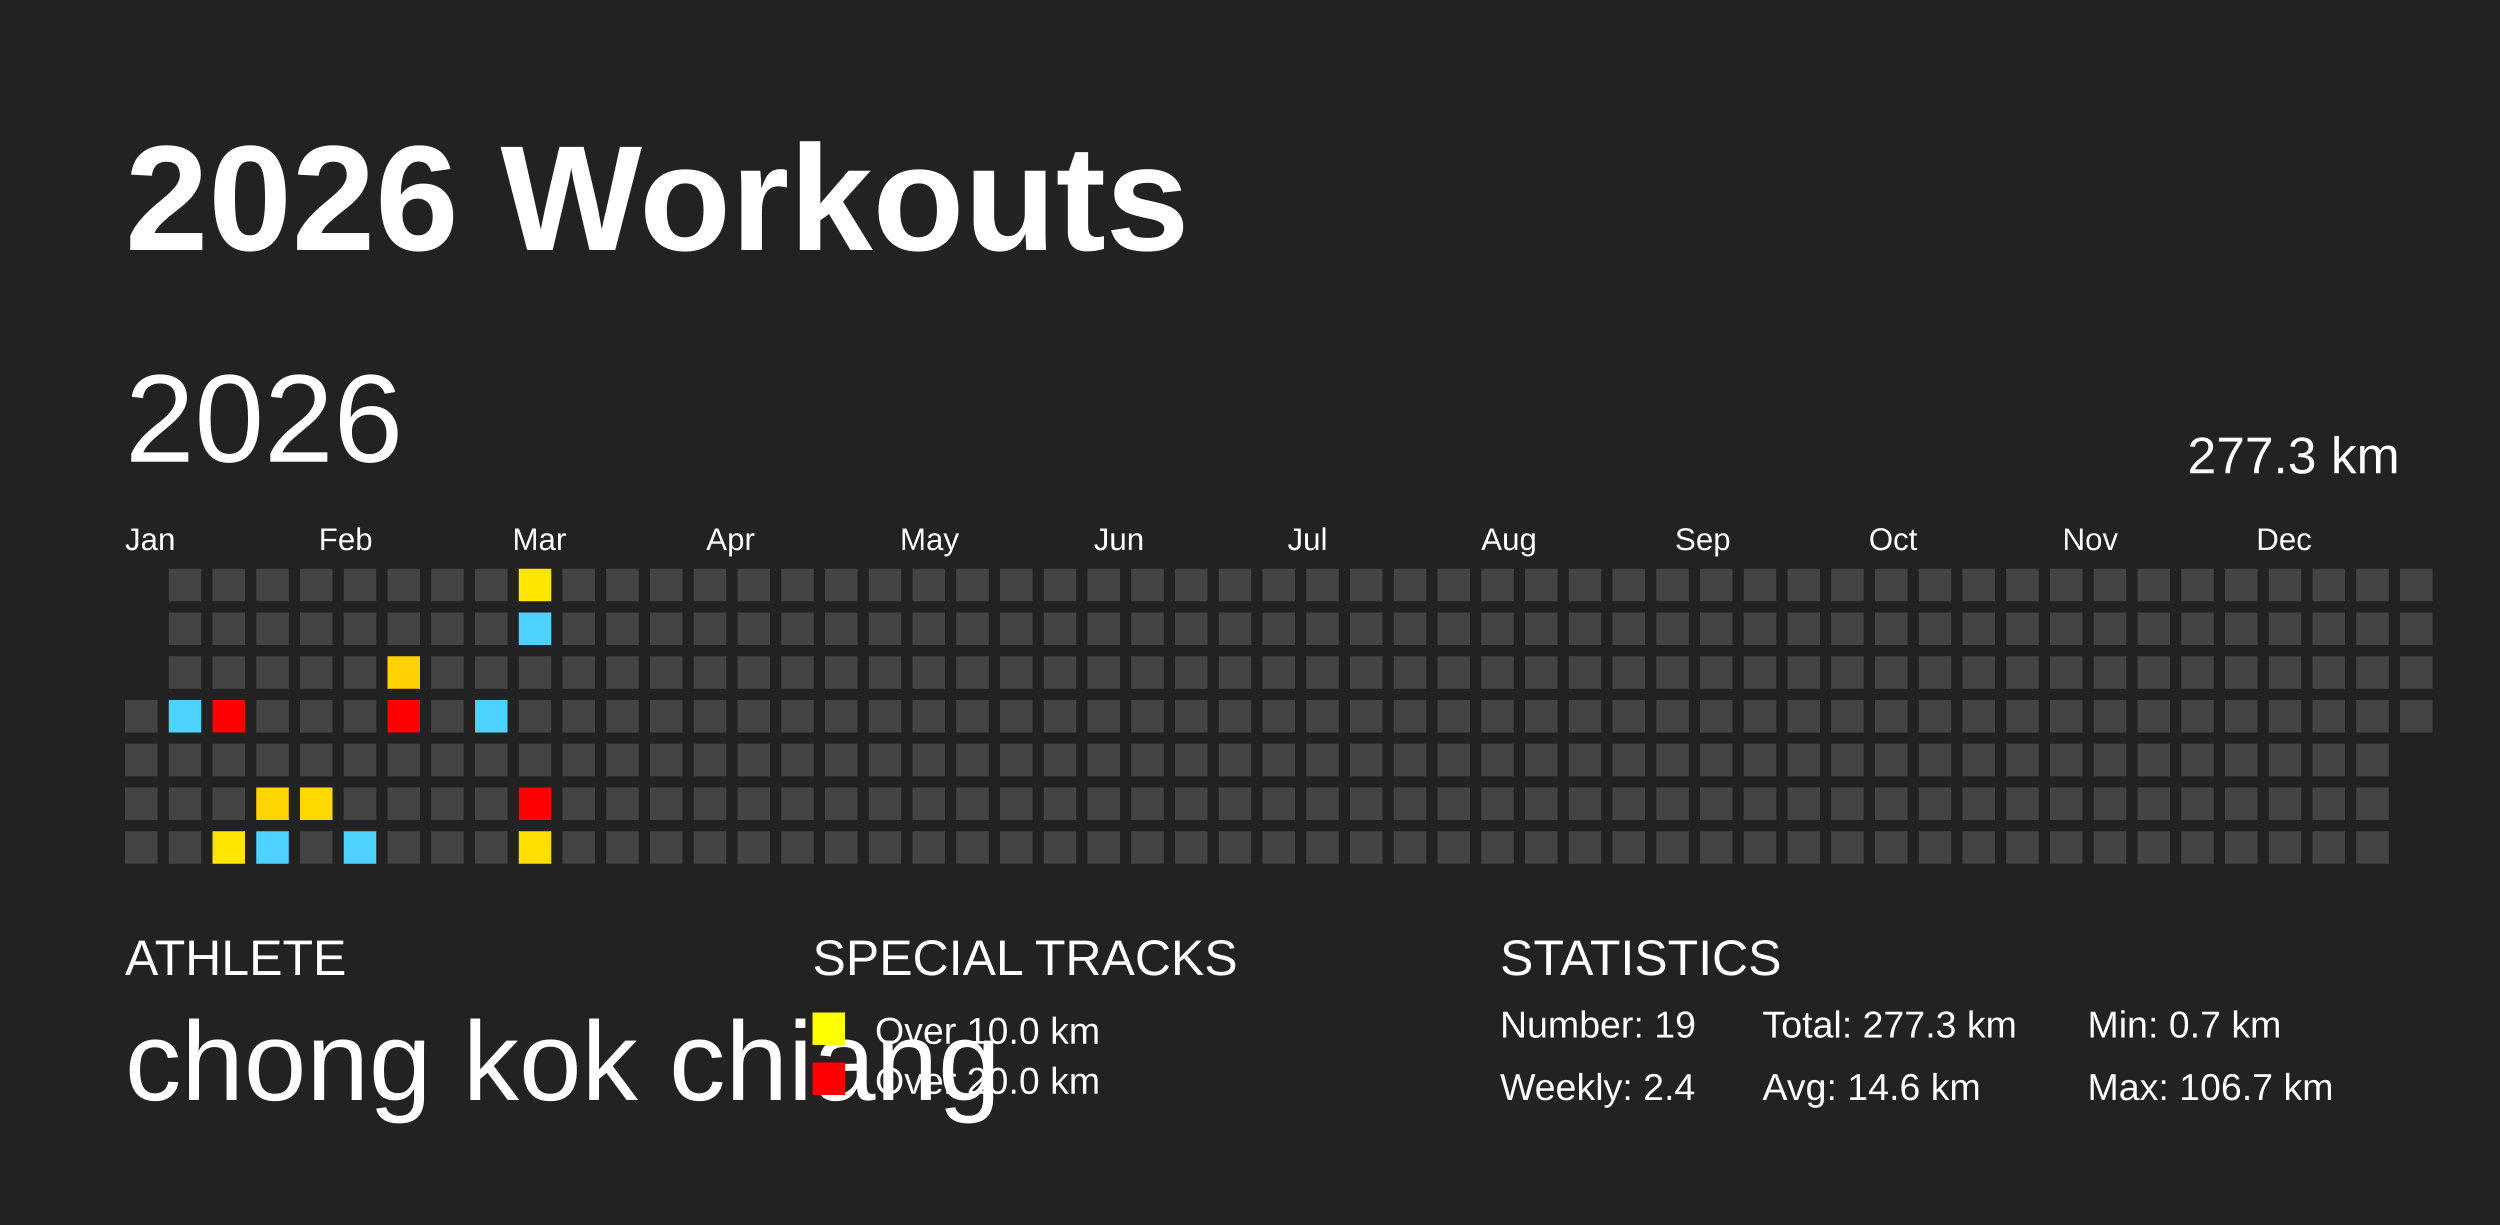
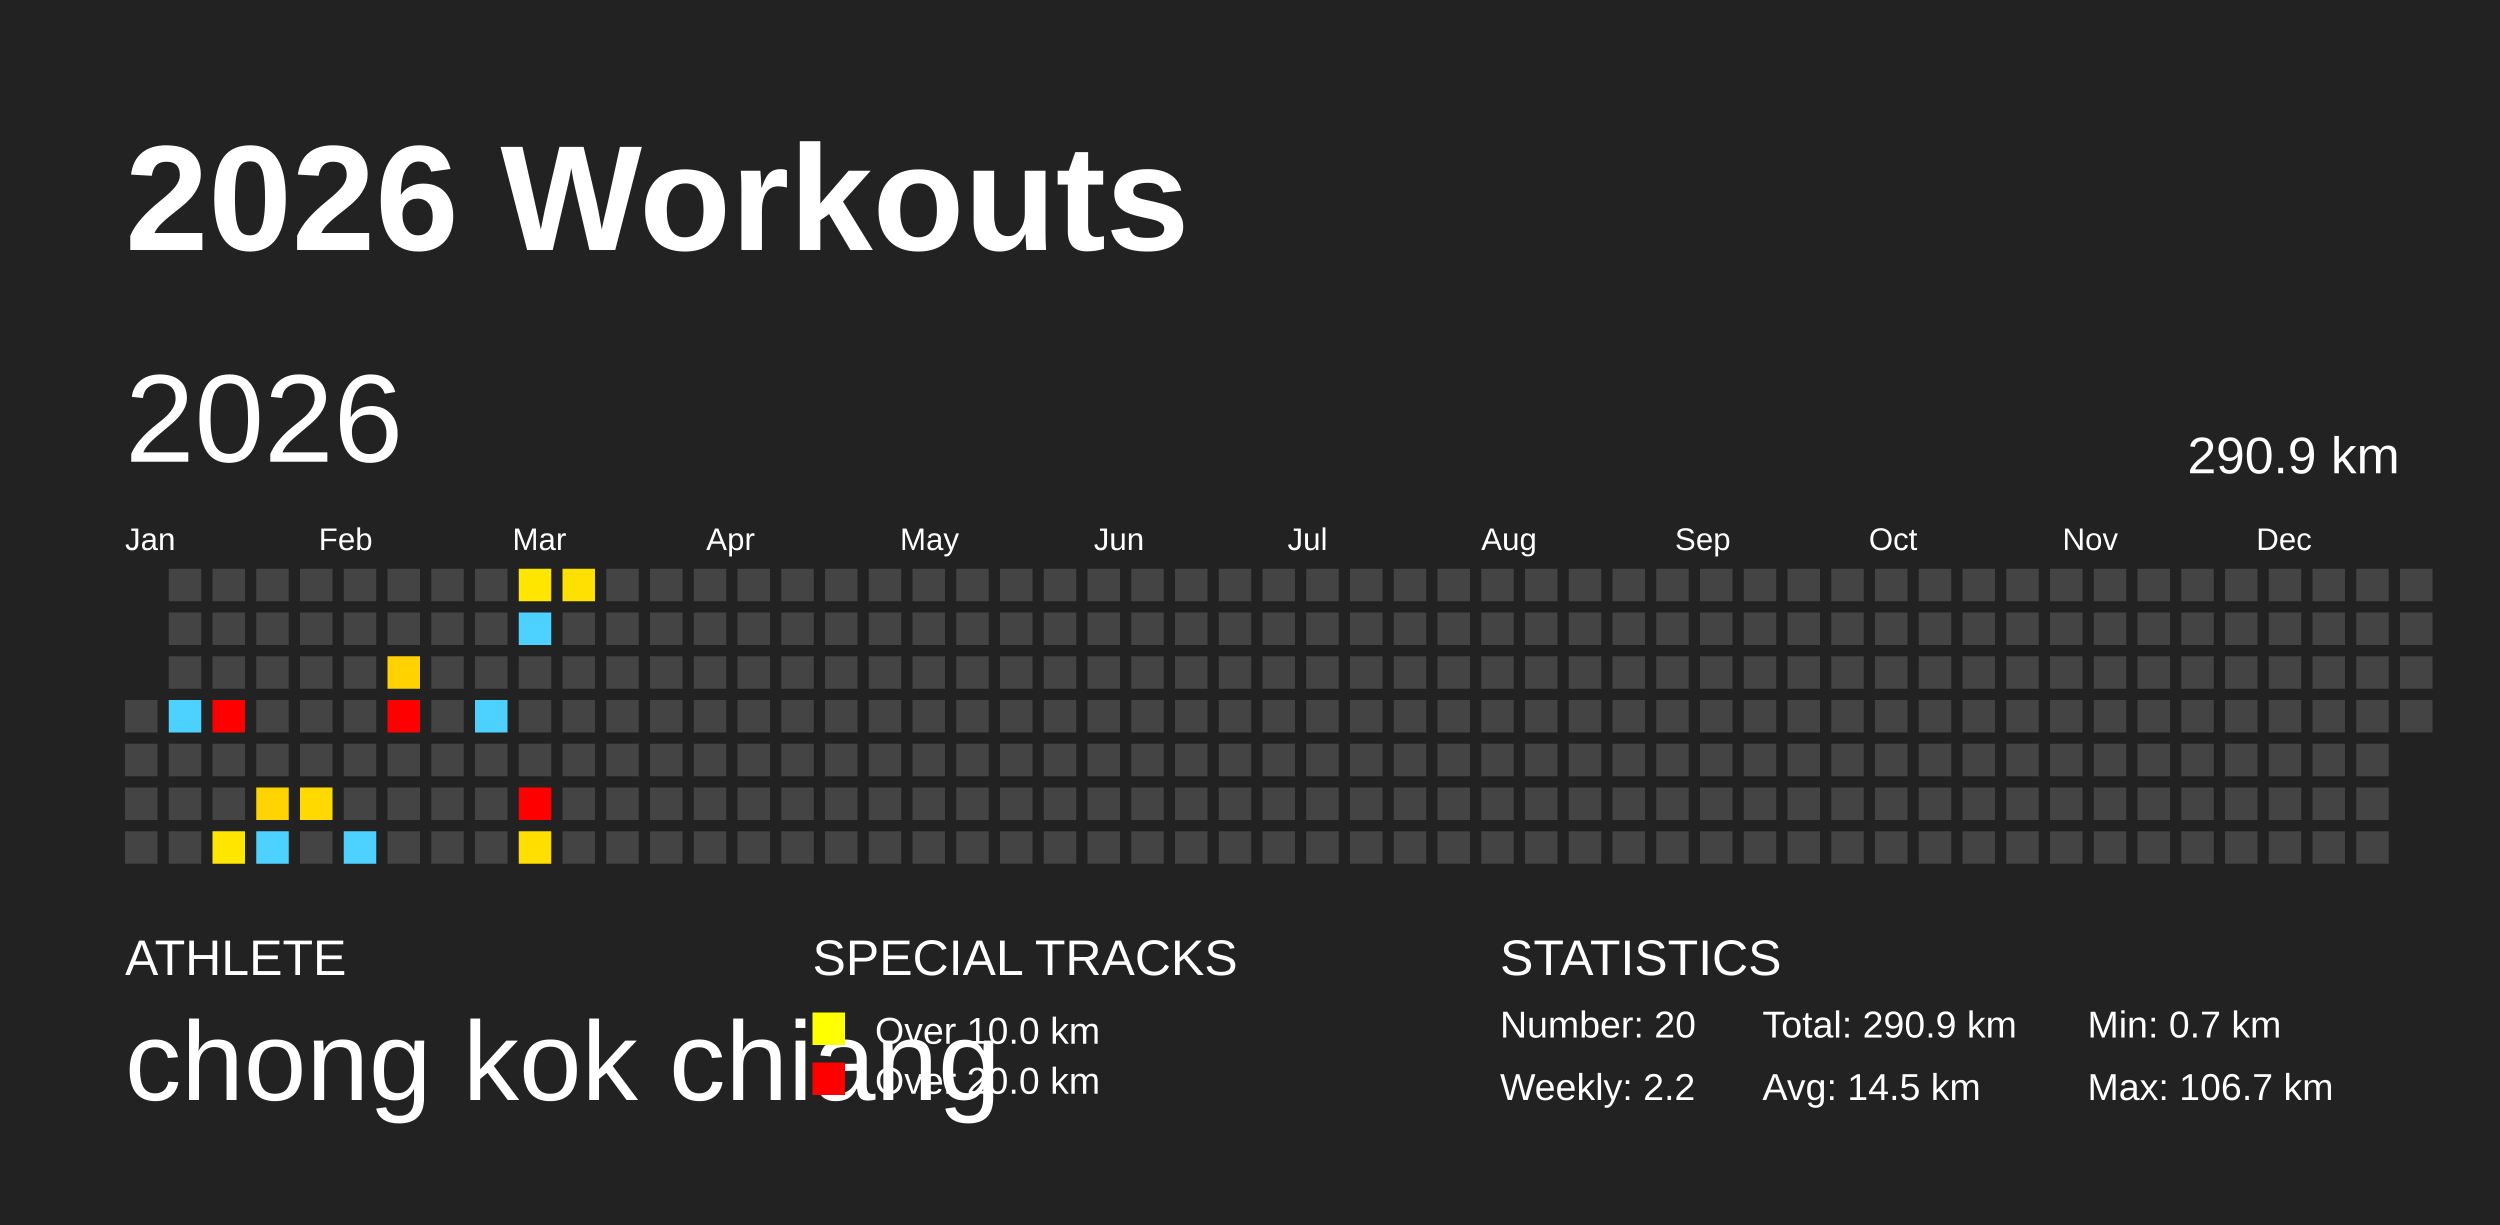
<svg xmlns="http://www.w3.org/2000/svg" baseProfile="full" height="98mm" version="1.1" viewBox="0,0,200,98" width="200mm">
  <defs />
  <rect fill="#222222" height="98" width="200" x="0" y="0" />
  <text fill="#FFFFFF" style="font-size:12px; font-family:Arial; font-weight:bold;" x="10" y="20">2026 Workouts</text>
  <text fill="#FFFFFF" style="font-size:4px; font-family:Arial" x="10" y="78">ATHLETE</text>
  <text fill="#FFFFFF" style="font-size:9px; font-family:Arial" x="10" y="88">chong kok chiang</text>
  <text fill="#FFFFFF" style="font-size:4px; font-family:Arial" x="65" y="78">SPECIAL TRACKS</text>
  <rect fill="yellow" height="2.6" width="2.6" x="65" y="81" />
  <text fill="#FFFFFF" style="font-size:3px; font-family:Arial" x="70" y="83.5">Over 10.0 km</text>
  <rect fill="red" height="2.6" width="2.6" x="65" y="85" />
  <text fill="#FFFFFF" style="font-size:3px; font-family:Arial" x="70" y="87.5">Over 20.0 km</text>
  <text fill="#FFFFFF" style="font-size:4px; font-family:Arial" x="120" y="78">STATISTICS</text>
-   <text fill="#FFFFFF" style="font-size:3px; font-family:Arial" x="120" y="83">Number: 19</text>
-   <text fill="#FFFFFF" style="font-size:3px; font-family:Arial" x="120" y="88">Weekly: 2.4</text>
-   <text fill="#FFFFFF" style="font-size:3px; font-family:Arial" x="141" y="83">Total: 277.3 km</text>
-   <text fill="#FFFFFF" style="font-size:3px; font-family:Arial" x="141" y="88">Avg: 14.6 km</text>
+   <text fill="#FFFFFF" style="font-size:3px; font-family:Arial" x="120" y="83">Number: 20</text>
+   <text fill="#FFFFFF" style="font-size:3px; font-family:Arial" x="120" y="88">Weekly: 2.2</text>
+   <text fill="#FFFFFF" style="font-size:3px; font-family:Arial" x="141" y="83">Total: 290.9 km</text>
+   <text fill="#FFFFFF" style="font-size:3px; font-family:Arial" x="141" y="88">Avg: 14.5 km</text>
  <text fill="#FFFFFF" style="font-size:3px; font-family:Arial" x="167" y="83">Min: 0.7 km</text>
  <text fill="#FFFFFF" style="font-size:3px; font-family:Arial" x="167" y="88">Max: 106.7 km</text>
  <text dominant-baseline="hanging" fill="#FFFFFF" style="font-size:10.0px; font-family:Arial;" x="10" y="30">2026</text>
-   <text dominant-baseline="hanging" fill="#FFFFFF" style="font-size:4.125px; font-family:Arial;" x="175" y="35">277.3 km</text>
+   <text dominant-baseline="hanging" fill="#FFFFFF" style="font-size:4.125px; font-family:Arial;" x="175" y="35">290.9 km</text>
  <text fill="#FFFFFF" style="font-size:2.5px; font-family:Arial" x="10.0" y="44">Jan</text>
  <text fill="#FFFFFF" style="font-size:2.5px; font-family:Arial" x="25.5" y="44">Feb</text>
  <text fill="#FFFFFF" style="font-size:2.5px; font-family:Arial" x="41.0" y="44">Mar</text>
  <text fill="#FFFFFF" style="font-size:2.5px; font-family:Arial" x="56.5" y="44">Apr</text>
  <text fill="#FFFFFF" style="font-size:2.5px; font-family:Arial" x="72.0" y="44">May</text>
  <text fill="#FFFFFF" style="font-size:2.5px; font-family:Arial" x="87.5" y="44">Jun</text>
  <text fill="#FFFFFF" style="font-size:2.5px; font-family:Arial" x="103.0" y="44">Jul</text>
  <text fill="#FFFFFF" style="font-size:2.5px; font-family:Arial" x="118.5" y="44">Aug</text>
  <text fill="#FFFFFF" style="font-size:2.5px; font-family:Arial" x="134.0" y="44">Sep</text>
  <text fill="#FFFFFF" style="font-size:2.5px; font-family:Arial" x="149.5" y="44">Oct</text>
  <text fill="#FFFFFF" style="font-size:2.5px; font-family:Arial" x="165.0" y="44">Nov</text>
  <text fill="#FFFFFF" style="font-size:2.5px; font-family:Arial" x="180.5" y="44">Dec</text>
  <rect fill="#444444" height="2.6" width="2.6" x="10.0" y="56.0" />
  <rect fill="#444444" height="2.6" width="2.6" x="10.0" y="59.5" />
  <rect fill="#444444" height="2.6" width="2.6" x="10.0" y="63.0" />
  <rect fill="#444444" height="2.6" width="2.6" x="10.0" y="66.5" />
  <rect fill="#444444" height="2.6" width="2.6" x="13.5" y="45.5" />
  <rect fill="#444444" height="2.6" width="2.6" x="13.5" y="49.0" />
  <rect fill="#444444" height="2.6" width="2.6" x="13.5" y="52.5" />
  <rect fill="#4dd2ff" height="2.6" width="2.6" x="13.5" y="56.0" />
  <rect fill="#444444" height="2.6" width="2.6" x="13.5" y="59.5" />
  <rect fill="#444444" height="2.6" width="2.6" x="13.5" y="63.0" />
  <rect fill="#444444" height="2.6" width="2.6" x="13.5" y="66.5" />
  <rect fill="#444444" height="2.6" width="2.6" x="17.0" y="45.5" />
  <rect fill="#444444" height="2.6" width="2.6" x="17.0" y="49.0" />
  <rect fill="#444444" height="2.6" width="2.6" x="17.0" y="52.5" />
  <rect fill="red" height="2.6" width="2.6" x="17.0" y="56.0" />
  <rect fill="#444444" height="2.6" width="2.6" x="17.0" y="59.5" />
  <rect fill="#444444" height="2.6" width="2.6" x="17.0" y="63.0" />
  <rect fill="#ffe600" height="2.6" width="2.6" x="17.0" y="66.5" />
  <rect fill="#444444" height="2.6" width="2.6" x="20.5" y="45.5" />
  <rect fill="#444444" height="2.6" width="2.6" x="20.5" y="49.0" />
  <rect fill="#444444" height="2.6" width="2.6" x="20.5" y="52.5" />
  <rect fill="#444444" height="2.6" width="2.6" x="20.5" y="56.0" />
  <rect fill="#444444" height="2.6" width="2.6" x="20.5" y="59.5" />
  <rect fill="#ffd400" height="2.6" width="2.6" x="20.5" y="63.0" />
  <rect fill="#4dd2ff" height="2.6" width="2.6" x="20.5" y="66.5" />
  <rect fill="#444444" height="2.6" width="2.6" x="24.0" y="45.5" />
  <rect fill="#444444" height="2.6" width="2.6" x="24.0" y="49.0" />
  <rect fill="#444444" height="2.6" width="2.6" x="24.0" y="52.5" />
  <rect fill="#444444" height="2.6" width="2.6" x="24.0" y="56.0" />
  <rect fill="#444444" height="2.6" width="2.6" x="24.0" y="59.5" />
  <rect fill="#ffd900" height="2.6" width="2.6" x="24.0" y="63.0" />
  <rect fill="#444444" height="2.6" width="2.6" x="24.0" y="66.5" />
  <rect fill="#444444" height="2.6" width="2.6" x="27.5" y="45.5" />
  <rect fill="#444444" height="2.6" width="2.6" x="27.5" y="49.0" />
  <rect fill="#444444" height="2.6" width="2.6" x="27.5" y="52.5" />
  <rect fill="#444444" height="2.6" width="2.6" x="27.5" y="56.0" />
  <rect fill="#444444" height="2.6" width="2.6" x="27.5" y="59.5" />
  <rect fill="#444444" height="2.6" width="2.6" x="27.5" y="63.0" />
  <rect fill="#4dd2ff" height="2.6" width="2.6" x="27.5" y="66.5" />
  <rect fill="#444444" height="2.6" width="2.6" x="31.0" y="45.5" />
  <rect fill="#444444" height="2.6" width="2.6" x="31.0" y="49.0" />
  <rect fill="#ffd200" height="2.6" width="2.6" x="31.0" y="52.5" />
  <rect fill="red" height="2.6" width="2.6" x="31.0" y="56.0" />
  <rect fill="#444444" height="2.6" width="2.6" x="31.0" y="59.5" />
  <rect fill="#444444" height="2.6" width="2.6" x="31.0" y="63.0" />
  <rect fill="#444444" height="2.6" width="2.6" x="31.0" y="66.5" />
  <rect fill="#444444" height="2.6" width="2.6" x="34.5" y="45.5" />
  <rect fill="#444444" height="2.6" width="2.6" x="34.5" y="49.0" />
  <rect fill="#444444" height="2.6" width="2.6" x="34.5" y="52.5" />
  <rect fill="#444444" height="2.6" width="2.6" x="34.5" y="56.0" />
  <rect fill="#444444" height="2.6" width="2.6" x="34.5" y="59.5" />
  <rect fill="#444444" height="2.6" width="2.6" x="34.5" y="63.0" />
  <rect fill="#444444" height="2.6" width="2.6" x="34.5" y="66.5" />
  <rect fill="#444444" height="2.6" width="2.6" x="38.0" y="45.5" />
  <rect fill="#444444" height="2.6" width="2.6" x="38.0" y="49.0" />
  <rect fill="#444444" height="2.6" width="2.6" x="38.0" y="52.5" />
  <rect fill="#4dd2ff" height="2.6" width="2.6" x="38.0" y="56.0" />
  <rect fill="#444444" height="2.6" width="2.6" x="38.0" y="59.5" />
  <rect fill="#444444" height="2.6" width="2.6" x="38.0" y="63.0" />
  <rect fill="#444444" height="2.6" width="2.6" x="38.0" y="66.5" />
  <rect fill="#ffe600" height="2.6" width="2.6" x="41.5" y="45.5" />
  <rect fill="#4dd2ff" height="2.6" width="2.6" x="41.5" y="49.0" />
  <rect fill="#444444" height="2.6" width="2.6" x="41.5" y="52.5" />
  <rect fill="#444444" height="2.6" width="2.6" x="41.5" y="56.0" />
  <rect fill="#444444" height="2.6" width="2.6" x="41.5" y="59.5" />
  <rect fill="red" height="2.6" width="2.6" x="41.5" y="63.0" />
  <rect fill="#ffde00" height="2.6" width="2.6" x="41.5" y="66.5" />
-   <rect fill="#444444" height="2.6" width="2.6" x="45.0" y="45.5" />
+   <rect fill="#ffe000" height="2.6" width="2.6" x="45.0" y="45.5" />
  <rect fill="#444444" height="2.6" width="2.6" x="45.0" y="49.0" />
  <rect fill="#444444" height="2.6" width="2.6" x="45.0" y="52.5" />
  <rect fill="#444444" height="2.6" width="2.6" x="45.0" y="56.0" />
  <rect fill="#444444" height="2.6" width="2.6" x="45.0" y="59.5" />
  <rect fill="#444444" height="2.6" width="2.6" x="45.0" y="63.0" />
  <rect fill="#444444" height="2.6" width="2.6" x="45.0" y="66.5" />
  <rect fill="#444444" height="2.6" width="2.6" x="48.5" y="45.5" />
  <rect fill="#444444" height="2.6" width="2.6" x="48.5" y="49.0" />
  <rect fill="#444444" height="2.6" width="2.6" x="48.5" y="52.5" />
  <rect fill="#444444" height="2.6" width="2.6" x="48.5" y="56.0" />
  <rect fill="#444444" height="2.6" width="2.6" x="48.5" y="59.5" />
  <rect fill="#444444" height="2.6" width="2.6" x="48.5" y="63.0" />
  <rect fill="#444444" height="2.6" width="2.6" x="48.5" y="66.5" />
  <rect fill="#444444" height="2.6" width="2.6" x="52.0" y="45.5" />
  <rect fill="#444444" height="2.6" width="2.6" x="52.0" y="49.0" />
  <rect fill="#444444" height="2.6" width="2.6" x="52.0" y="52.5" />
  <rect fill="#444444" height="2.6" width="2.6" x="52.0" y="56.0" />
  <rect fill="#444444" height="2.6" width="2.6" x="52.0" y="59.5" />
  <rect fill="#444444" height="2.6" width="2.6" x="52.0" y="63.0" />
  <rect fill="#444444" height="2.6" width="2.6" x="52.0" y="66.5" />
  <rect fill="#444444" height="2.6" width="2.6" x="55.5" y="45.5" />
  <rect fill="#444444" height="2.6" width="2.6" x="55.5" y="49.0" />
  <rect fill="#444444" height="2.6" width="2.6" x="55.5" y="52.5" />
  <rect fill="#444444" height="2.6" width="2.6" x="55.5" y="56.0" />
  <rect fill="#444444" height="2.6" width="2.6" x="55.5" y="59.5" />
  <rect fill="#444444" height="2.6" width="2.6" x="55.5" y="63.0" />
  <rect fill="#444444" height="2.6" width="2.6" x="55.5" y="66.5" />
  <rect fill="#444444" height="2.6" width="2.6" x="59.0" y="45.5" />
  <rect fill="#444444" height="2.6" width="2.6" x="59.0" y="49.0" />
  <rect fill="#444444" height="2.6" width="2.6" x="59.0" y="52.5" />
  <rect fill="#444444" height="2.6" width="2.6" x="59.0" y="56.0" />
  <rect fill="#444444" height="2.6" width="2.6" x="59.0" y="59.5" />
  <rect fill="#444444" height="2.6" width="2.6" x="59.0" y="63.0" />
  <rect fill="#444444" height="2.6" width="2.6" x="59.0" y="66.5" />
  <rect fill="#444444" height="2.6" width="2.6" x="62.5" y="45.5" />
  <rect fill="#444444" height="2.6" width="2.6" x="62.5" y="49.0" />
  <rect fill="#444444" height="2.6" width="2.6" x="62.5" y="52.5" />
  <rect fill="#444444" height="2.6" width="2.6" x="62.5" y="56.0" />
  <rect fill="#444444" height="2.6" width="2.6" x="62.5" y="59.5" />
  <rect fill="#444444" height="2.6" width="2.6" x="62.5" y="63.0" />
  <rect fill="#444444" height="2.6" width="2.6" x="62.5" y="66.5" />
  <rect fill="#444444" height="2.6" width="2.6" x="66.0" y="45.5" />
  <rect fill="#444444" height="2.6" width="2.6" x="66.0" y="49.0" />
  <rect fill="#444444" height="2.6" width="2.6" x="66.0" y="52.5" />
  <rect fill="#444444" height="2.6" width="2.6" x="66.0" y="56.0" />
  <rect fill="#444444" height="2.6" width="2.6" x="66.0" y="59.5" />
  <rect fill="#444444" height="2.6" width="2.6" x="66.0" y="63.0" />
  <rect fill="#444444" height="2.6" width="2.6" x="66.0" y="66.5" />
  <rect fill="#444444" height="2.6" width="2.6" x="69.5" y="45.5" />
  <rect fill="#444444" height="2.6" width="2.6" x="69.5" y="49.0" />
  <rect fill="#444444" height="2.6" width="2.6" x="69.5" y="52.5" />
  <rect fill="#444444" height="2.6" width="2.6" x="69.5" y="56.0" />
  <rect fill="#444444" height="2.6" width="2.6" x="69.5" y="59.5" />
  <rect fill="#444444" height="2.6" width="2.6" x="69.5" y="63.0" />
  <rect fill="#444444" height="2.6" width="2.6" x="69.5" y="66.5" />
  <rect fill="#444444" height="2.6" width="2.6" x="73.0" y="45.5" />
  <rect fill="#444444" height="2.6" width="2.6" x="73.0" y="49.0" />
  <rect fill="#444444" height="2.6" width="2.6" x="73.0" y="52.5" />
  <rect fill="#444444" height="2.6" width="2.6" x="73.0" y="56.0" />
  <rect fill="#444444" height="2.6" width="2.6" x="73.0" y="59.5" />
  <rect fill="#444444" height="2.6" width="2.6" x="73.0" y="63.0" />
  <rect fill="#444444" height="2.6" width="2.6" x="73.0" y="66.5" />
  <rect fill="#444444" height="2.6" width="2.6" x="76.5" y="45.5" />
  <rect fill="#444444" height="2.6" width="2.6" x="76.5" y="49.0" />
  <rect fill="#444444" height="2.6" width="2.6" x="76.5" y="52.5" />
  <rect fill="#444444" height="2.6" width="2.6" x="76.5" y="56.0" />
  <rect fill="#444444" height="2.6" width="2.6" x="76.5" y="59.5" />
  <rect fill="#444444" height="2.6" width="2.6" x="76.5" y="63.0" />
  <rect fill="#444444" height="2.6" width="2.6" x="76.5" y="66.5" />
  <rect fill="#444444" height="2.6" width="2.6" x="80.0" y="45.5" />
  <rect fill="#444444" height="2.6" width="2.6" x="80.0" y="49.0" />
  <rect fill="#444444" height="2.6" width="2.6" x="80.0" y="52.5" />
  <rect fill="#444444" height="2.6" width="2.6" x="80.0" y="56.0" />
  <rect fill="#444444" height="2.6" width="2.6" x="80.0" y="59.5" />
  <rect fill="#444444" height="2.6" width="2.6" x="80.0" y="63.0" />
  <rect fill="#444444" height="2.6" width="2.6" x="80.0" y="66.5" />
  <rect fill="#444444" height="2.6" width="2.6" x="83.5" y="45.5" />
  <rect fill="#444444" height="2.6" width="2.6" x="83.5" y="49.0" />
  <rect fill="#444444" height="2.6" width="2.6" x="83.5" y="52.5" />
  <rect fill="#444444" height="2.6" width="2.6" x="83.5" y="56.0" />
  <rect fill="#444444" height="2.6" width="2.6" x="83.5" y="59.5" />
  <rect fill="#444444" height="2.6" width="2.6" x="83.5" y="63.0" />
  <rect fill="#444444" height="2.6" width="2.6" x="83.5" y="66.5" />
  <rect fill="#444444" height="2.6" width="2.6" x="87.0" y="45.5" />
  <rect fill="#444444" height="2.6" width="2.6" x="87.0" y="49.0" />
  <rect fill="#444444" height="2.6" width="2.6" x="87.0" y="52.5" />
  <rect fill="#444444" height="2.6" width="2.6" x="87.0" y="56.0" />
  <rect fill="#444444" height="2.6" width="2.6" x="87.0" y="59.5" />
  <rect fill="#444444" height="2.6" width="2.6" x="87.0" y="63.0" />
  <rect fill="#444444" height="2.6" width="2.6" x="87.0" y="66.5" />
  <rect fill="#444444" height="2.6" width="2.6" x="90.5" y="45.5" />
  <rect fill="#444444" height="2.6" width="2.6" x="90.5" y="49.0" />
  <rect fill="#444444" height="2.6" width="2.6" x="90.5" y="52.5" />
  <rect fill="#444444" height="2.6" width="2.6" x="90.5" y="56.0" />
  <rect fill="#444444" height="2.6" width="2.6" x="90.5" y="59.5" />
  <rect fill="#444444" height="2.6" width="2.6" x="90.5" y="63.0" />
  <rect fill="#444444" height="2.6" width="2.6" x="90.5" y="66.5" />
  <rect fill="#444444" height="2.6" width="2.6" x="94.0" y="45.5" />
  <rect fill="#444444" height="2.6" width="2.6" x="94.0" y="49.0" />
  <rect fill="#444444" height="2.6" width="2.6" x="94.0" y="52.5" />
  <rect fill="#444444" height="2.6" width="2.6" x="94.0" y="56.0" />
  <rect fill="#444444" height="2.6" width="2.6" x="94.0" y="59.5" />
  <rect fill="#444444" height="2.6" width="2.6" x="94.0" y="63.0" />
  <rect fill="#444444" height="2.6" width="2.6" x="94.0" y="66.5" />
  <rect fill="#444444" height="2.6" width="2.6" x="97.5" y="45.5" />
  <rect fill="#444444" height="2.6" width="2.6" x="97.5" y="49.0" />
  <rect fill="#444444" height="2.6" width="2.6" x="97.5" y="52.5" />
  <rect fill="#444444" height="2.6" width="2.6" x="97.5" y="56.0" />
  <rect fill="#444444" height="2.6" width="2.6" x="97.5" y="59.5" />
  <rect fill="#444444" height="2.6" width="2.6" x="97.5" y="63.0" />
  <rect fill="#444444" height="2.6" width="2.6" x="97.5" y="66.5" />
  <rect fill="#444444" height="2.6" width="2.6" x="101.0" y="45.5" />
  <rect fill="#444444" height="2.6" width="2.6" x="101.0" y="49.0" />
  <rect fill="#444444" height="2.6" width="2.6" x="101.0" y="52.5" />
  <rect fill="#444444" height="2.6" width="2.6" x="101.0" y="56.0" />
  <rect fill="#444444" height="2.6" width="2.6" x="101.0" y="59.5" />
  <rect fill="#444444" height="2.6" width="2.6" x="101.0" y="63.0" />
  <rect fill="#444444" height="2.6" width="2.6" x="101.0" y="66.5" />
  <rect fill="#444444" height="2.6" width="2.6" x="104.5" y="45.5" />
  <rect fill="#444444" height="2.6" width="2.6" x="104.5" y="49.0" />
  <rect fill="#444444" height="2.6" width="2.6" x="104.5" y="52.5" />
  <rect fill="#444444" height="2.6" width="2.6" x="104.5" y="56.0" />
  <rect fill="#444444" height="2.6" width="2.6" x="104.5" y="59.5" />
  <rect fill="#444444" height="2.6" width="2.6" x="104.5" y="63.0" />
  <rect fill="#444444" height="2.6" width="2.6" x="104.5" y="66.5" />
  <rect fill="#444444" height="2.6" width="2.6" x="108.0" y="45.5" />
  <rect fill="#444444" height="2.6" width="2.6" x="108.0" y="49.0" />
  <rect fill="#444444" height="2.6" width="2.6" x="108.0" y="52.5" />
  <rect fill="#444444" height="2.6" width="2.6" x="108.0" y="56.0" />
  <rect fill="#444444" height="2.6" width="2.6" x="108.0" y="59.5" />
  <rect fill="#444444" height="2.6" width="2.6" x="108.0" y="63.0" />
  <rect fill="#444444" height="2.6" width="2.6" x="108.0" y="66.5" />
  <rect fill="#444444" height="2.6" width="2.6" x="111.5" y="45.5" />
  <rect fill="#444444" height="2.6" width="2.6" x="111.5" y="49.0" />
  <rect fill="#444444" height="2.6" width="2.6" x="111.5" y="52.5" />
  <rect fill="#444444" height="2.6" width="2.6" x="111.5" y="56.0" />
  <rect fill="#444444" height="2.6" width="2.6" x="111.5" y="59.5" />
  <rect fill="#444444" height="2.6" width="2.6" x="111.5" y="63.0" />
  <rect fill="#444444" height="2.6" width="2.6" x="111.5" y="66.5" />
  <rect fill="#444444" height="2.6" width="2.6" x="115.0" y="45.5" />
  <rect fill="#444444" height="2.6" width="2.6" x="115.0" y="49.0" />
  <rect fill="#444444" height="2.6" width="2.6" x="115.0" y="52.5" />
  <rect fill="#444444" height="2.6" width="2.6" x="115.0" y="56.0" />
  <rect fill="#444444" height="2.6" width="2.6" x="115.0" y="59.5" />
  <rect fill="#444444" height="2.6" width="2.6" x="115.0" y="63.0" />
  <rect fill="#444444" height="2.6" width="2.6" x="115.0" y="66.5" />
  <rect fill="#444444" height="2.6" width="2.6" x="118.5" y="45.5" />
  <rect fill="#444444" height="2.6" width="2.6" x="118.5" y="49.0" />
  <rect fill="#444444" height="2.6" width="2.6" x="118.5" y="52.5" />
  <rect fill="#444444" height="2.6" width="2.6" x="118.5" y="56.0" />
  <rect fill="#444444" height="2.6" width="2.6" x="118.5" y="59.5" />
  <rect fill="#444444" height="2.6" width="2.6" x="118.5" y="63.0" />
  <rect fill="#444444" height="2.6" width="2.6" x="118.5" y="66.5" />
  <rect fill="#444444" height="2.6" width="2.6" x="122.0" y="45.5" />
  <rect fill="#444444" height="2.6" width="2.6" x="122.0" y="49.0" />
  <rect fill="#444444" height="2.6" width="2.6" x="122.0" y="52.5" />
  <rect fill="#444444" height="2.6" width="2.6" x="122.0" y="56.0" />
  <rect fill="#444444" height="2.6" width="2.6" x="122.0" y="59.5" />
  <rect fill="#444444" height="2.6" width="2.6" x="122.0" y="63.0" />
  <rect fill="#444444" height="2.6" width="2.6" x="122.0" y="66.5" />
  <rect fill="#444444" height="2.6" width="2.6" x="125.5" y="45.5" />
  <rect fill="#444444" height="2.6" width="2.6" x="125.5" y="49.0" />
  <rect fill="#444444" height="2.6" width="2.6" x="125.5" y="52.5" />
  <rect fill="#444444" height="2.6" width="2.6" x="125.5" y="56.0" />
  <rect fill="#444444" height="2.6" width="2.6" x="125.5" y="59.5" />
  <rect fill="#444444" height="2.6" width="2.6" x="125.5" y="63.0" />
  <rect fill="#444444" height="2.6" width="2.6" x="125.5" y="66.5" />
  <rect fill="#444444" height="2.6" width="2.6" x="129.0" y="45.5" />
  <rect fill="#444444" height="2.6" width="2.6" x="129.0" y="49.0" />
  <rect fill="#444444" height="2.6" width="2.6" x="129.0" y="52.5" />
  <rect fill="#444444" height="2.6" width="2.6" x="129.0" y="56.0" />
  <rect fill="#444444" height="2.6" width="2.6" x="129.0" y="59.5" />
  <rect fill="#444444" height="2.6" width="2.6" x="129.0" y="63.0" />
  <rect fill="#444444" height="2.6" width="2.6" x="129.0" y="66.5" />
  <rect fill="#444444" height="2.6" width="2.6" x="132.5" y="45.5" />
  <rect fill="#444444" height="2.6" width="2.6" x="132.5" y="49.0" />
  <rect fill="#444444" height="2.6" width="2.6" x="132.5" y="52.5" />
  <rect fill="#444444" height="2.6" width="2.6" x="132.5" y="56.0" />
  <rect fill="#444444" height="2.6" width="2.6" x="132.5" y="59.5" />
  <rect fill="#444444" height="2.6" width="2.6" x="132.5" y="63.0" />
  <rect fill="#444444" height="2.6" width="2.6" x="132.5" y="66.5" />
  <rect fill="#444444" height="2.6" width="2.6" x="136.0" y="45.5" />
  <rect fill="#444444" height="2.6" width="2.6" x="136.0" y="49.0" />
  <rect fill="#444444" height="2.6" width="2.6" x="136.0" y="52.5" />
  <rect fill="#444444" height="2.6" width="2.6" x="136.0" y="56.0" />
  <rect fill="#444444" height="2.6" width="2.6" x="136.0" y="59.5" />
  <rect fill="#444444" height="2.6" width="2.6" x="136.0" y="63.0" />
  <rect fill="#444444" height="2.6" width="2.6" x="136.0" y="66.5" />
  <rect fill="#444444" height="2.6" width="2.6" x="139.5" y="45.5" />
  <rect fill="#444444" height="2.6" width="2.6" x="139.5" y="49.0" />
  <rect fill="#444444" height="2.6" width="2.6" x="139.5" y="52.5" />
  <rect fill="#444444" height="2.6" width="2.6" x="139.5" y="56.0" />
  <rect fill="#444444" height="2.6" width="2.6" x="139.5" y="59.5" />
  <rect fill="#444444" height="2.6" width="2.6" x="139.5" y="63.0" />
  <rect fill="#444444" height="2.6" width="2.6" x="139.5" y="66.5" />
  <rect fill="#444444" height="2.6" width="2.6" x="143.0" y="45.5" />
  <rect fill="#444444" height="2.6" width="2.6" x="143.0" y="49.0" />
  <rect fill="#444444" height="2.6" width="2.6" x="143.0" y="52.5" />
  <rect fill="#444444" height="2.6" width="2.6" x="143.0" y="56.0" />
  <rect fill="#444444" height="2.6" width="2.6" x="143.0" y="59.5" />
  <rect fill="#444444" height="2.6" width="2.6" x="143.0" y="63.0" />
  <rect fill="#444444" height="2.6" width="2.6" x="143.0" y="66.5" />
  <rect fill="#444444" height="2.6" width="2.6" x="146.5" y="45.5" />
  <rect fill="#444444" height="2.6" width="2.6" x="146.5" y="49.0" />
  <rect fill="#444444" height="2.6" width="2.6" x="146.5" y="52.5" />
  <rect fill="#444444" height="2.6" width="2.6" x="146.5" y="56.0" />
  <rect fill="#444444" height="2.6" width="2.6" x="146.5" y="59.5" />
  <rect fill="#444444" height="2.6" width="2.6" x="146.5" y="63.0" />
  <rect fill="#444444" height="2.6" width="2.6" x="146.5" y="66.5" />
  <rect fill="#444444" height="2.6" width="2.6" x="150.0" y="45.5" />
  <rect fill="#444444" height="2.6" width="2.6" x="150.0" y="49.0" />
  <rect fill="#444444" height="2.6" width="2.6" x="150.0" y="52.5" />
  <rect fill="#444444" height="2.6" width="2.6" x="150.0" y="56.0" />
  <rect fill="#444444" height="2.6" width="2.6" x="150.0" y="59.5" />
  <rect fill="#444444" height="2.6" width="2.6" x="150.0" y="63.0" />
  <rect fill="#444444" height="2.6" width="2.6" x="150.0" y="66.5" />
  <rect fill="#444444" height="2.6" width="2.6" x="153.5" y="45.5" />
  <rect fill="#444444" height="2.6" width="2.6" x="153.5" y="49.0" />
  <rect fill="#444444" height="2.6" width="2.6" x="153.5" y="52.5" />
  <rect fill="#444444" height="2.6" width="2.6" x="153.5" y="56.0" />
  <rect fill="#444444" height="2.6" width="2.6" x="153.5" y="59.5" />
  <rect fill="#444444" height="2.6" width="2.6" x="153.5" y="63.0" />
  <rect fill="#444444" height="2.6" width="2.6" x="153.5" y="66.5" />
  <rect fill="#444444" height="2.6" width="2.6" x="157.0" y="45.5" />
  <rect fill="#444444" height="2.6" width="2.6" x="157.0" y="49.0" />
  <rect fill="#444444" height="2.6" width="2.6" x="157.0" y="52.5" />
  <rect fill="#444444" height="2.6" width="2.6" x="157.0" y="56.0" />
  <rect fill="#444444" height="2.6" width="2.6" x="157.0" y="59.5" />
  <rect fill="#444444" height="2.6" width="2.6" x="157.0" y="63.0" />
  <rect fill="#444444" height="2.6" width="2.6" x="157.0" y="66.5" />
  <rect fill="#444444" height="2.6" width="2.6" x="160.5" y="45.5" />
  <rect fill="#444444" height="2.6" width="2.6" x="160.5" y="49.0" />
  <rect fill="#444444" height="2.6" width="2.6" x="160.5" y="52.5" />
  <rect fill="#444444" height="2.6" width="2.6" x="160.5" y="56.0" />
  <rect fill="#444444" height="2.6" width="2.6" x="160.5" y="59.5" />
  <rect fill="#444444" height="2.6" width="2.6" x="160.5" y="63.0" />
  <rect fill="#444444" height="2.6" width="2.6" x="160.5" y="66.5" />
  <rect fill="#444444" height="2.6" width="2.6" x="164.0" y="45.5" />
  <rect fill="#444444" height="2.6" width="2.6" x="164.0" y="49.0" />
  <rect fill="#444444" height="2.6" width="2.6" x="164.0" y="52.5" />
  <rect fill="#444444" height="2.6" width="2.6" x="164.0" y="56.0" />
  <rect fill="#444444" height="2.6" width="2.6" x="164.0" y="59.5" />
  <rect fill="#444444" height="2.6" width="2.6" x="164.0" y="63.0" />
  <rect fill="#444444" height="2.6" width="2.6" x="164.0" y="66.5" />
  <rect fill="#444444" height="2.6" width="2.6" x="167.5" y="45.5" />
  <rect fill="#444444" height="2.6" width="2.6" x="167.5" y="49.0" />
  <rect fill="#444444" height="2.6" width="2.6" x="167.5" y="52.5" />
  <rect fill="#444444" height="2.6" width="2.6" x="167.5" y="56.0" />
  <rect fill="#444444" height="2.6" width="2.6" x="167.5" y="59.5" />
  <rect fill="#444444" height="2.6" width="2.6" x="167.5" y="63.0" />
  <rect fill="#444444" height="2.6" width="2.6" x="167.5" y="66.5" />
  <rect fill="#444444" height="2.6" width="2.6" x="171.0" y="45.5" />
  <rect fill="#444444" height="2.6" width="2.6" x="171.0" y="49.0" />
  <rect fill="#444444" height="2.6" width="2.6" x="171.0" y="52.5" />
  <rect fill="#444444" height="2.6" width="2.6" x="171.0" y="56.0" />
  <rect fill="#444444" height="2.6" width="2.6" x="171.0" y="59.5" />
  <rect fill="#444444" height="2.6" width="2.6" x="171.0" y="63.0" />
  <rect fill="#444444" height="2.6" width="2.6" x="171.0" y="66.5" />
  <rect fill="#444444" height="2.6" width="2.6" x="174.5" y="45.5" />
  <rect fill="#444444" height="2.6" width="2.6" x="174.5" y="49.0" />
  <rect fill="#444444" height="2.6" width="2.6" x="174.5" y="52.5" />
  <rect fill="#444444" height="2.6" width="2.6" x="174.5" y="56.0" />
  <rect fill="#444444" height="2.6" width="2.6" x="174.5" y="59.5" />
  <rect fill="#444444" height="2.6" width="2.6" x="174.5" y="63.0" />
  <rect fill="#444444" height="2.6" width="2.6" x="174.5" y="66.5" />
  <rect fill="#444444" height="2.6" width="2.6" x="178.0" y="45.5" />
  <rect fill="#444444" height="2.6" width="2.6" x="178.0" y="49.0" />
  <rect fill="#444444" height="2.6" width="2.6" x="178.0" y="52.5" />
  <rect fill="#444444" height="2.6" width="2.6" x="178.0" y="56.0" />
  <rect fill="#444444" height="2.6" width="2.6" x="178.0" y="59.5" />
  <rect fill="#444444" height="2.6" width="2.6" x="178.0" y="63.0" />
  <rect fill="#444444" height="2.6" width="2.6" x="178.0" y="66.5" />
  <rect fill="#444444" height="2.6" width="2.6" x="181.5" y="45.5" />
  <rect fill="#444444" height="2.6" width="2.6" x="181.5" y="49.0" />
  <rect fill="#444444" height="2.6" width="2.6" x="181.5" y="52.5" />
  <rect fill="#444444" height="2.6" width="2.6" x="181.5" y="56.0" />
  <rect fill="#444444" height="2.6" width="2.6" x="181.5" y="59.5" />
  <rect fill="#444444" height="2.6" width="2.6" x="181.5" y="63.0" />
  <rect fill="#444444" height="2.6" width="2.6" x="181.5" y="66.5" />
  <rect fill="#444444" height="2.6" width="2.6" x="185.0" y="45.5" />
  <rect fill="#444444" height="2.6" width="2.6" x="185.0" y="49.0" />
  <rect fill="#444444" height="2.6" width="2.6" x="185.0" y="52.5" />
  <rect fill="#444444" height="2.6" width="2.6" x="185.0" y="56.0" />
  <rect fill="#444444" height="2.6" width="2.6" x="185.0" y="59.5" />
  <rect fill="#444444" height="2.6" width="2.6" x="185.0" y="63.0" />
  <rect fill="#444444" height="2.6" width="2.6" x="185.0" y="66.5" />
  <rect fill="#444444" height="2.6" width="2.6" x="188.5" y="45.5" />
  <rect fill="#444444" height="2.6" width="2.6" x="188.5" y="49.0" />
  <rect fill="#444444" height="2.6" width="2.6" x="188.5" y="52.5" />
  <rect fill="#444444" height="2.6" width="2.6" x="188.5" y="56.0" />
  <rect fill="#444444" height="2.6" width="2.6" x="188.5" y="59.5" />
  <rect fill="#444444" height="2.6" width="2.6" x="188.5" y="63.0" />
  <rect fill="#444444" height="2.6" width="2.6" x="188.5" y="66.5" />
  <rect fill="#444444" height="2.6" width="2.6" x="192.0" y="45.5" />
  <rect fill="#444444" height="2.6" width="2.6" x="192.0" y="49.0" />
  <rect fill="#444444" height="2.6" width="2.6" x="192.0" y="52.5" />
  <rect fill="#444444" height="2.6" width="2.6" x="192.0" y="56.0" />
</svg>
